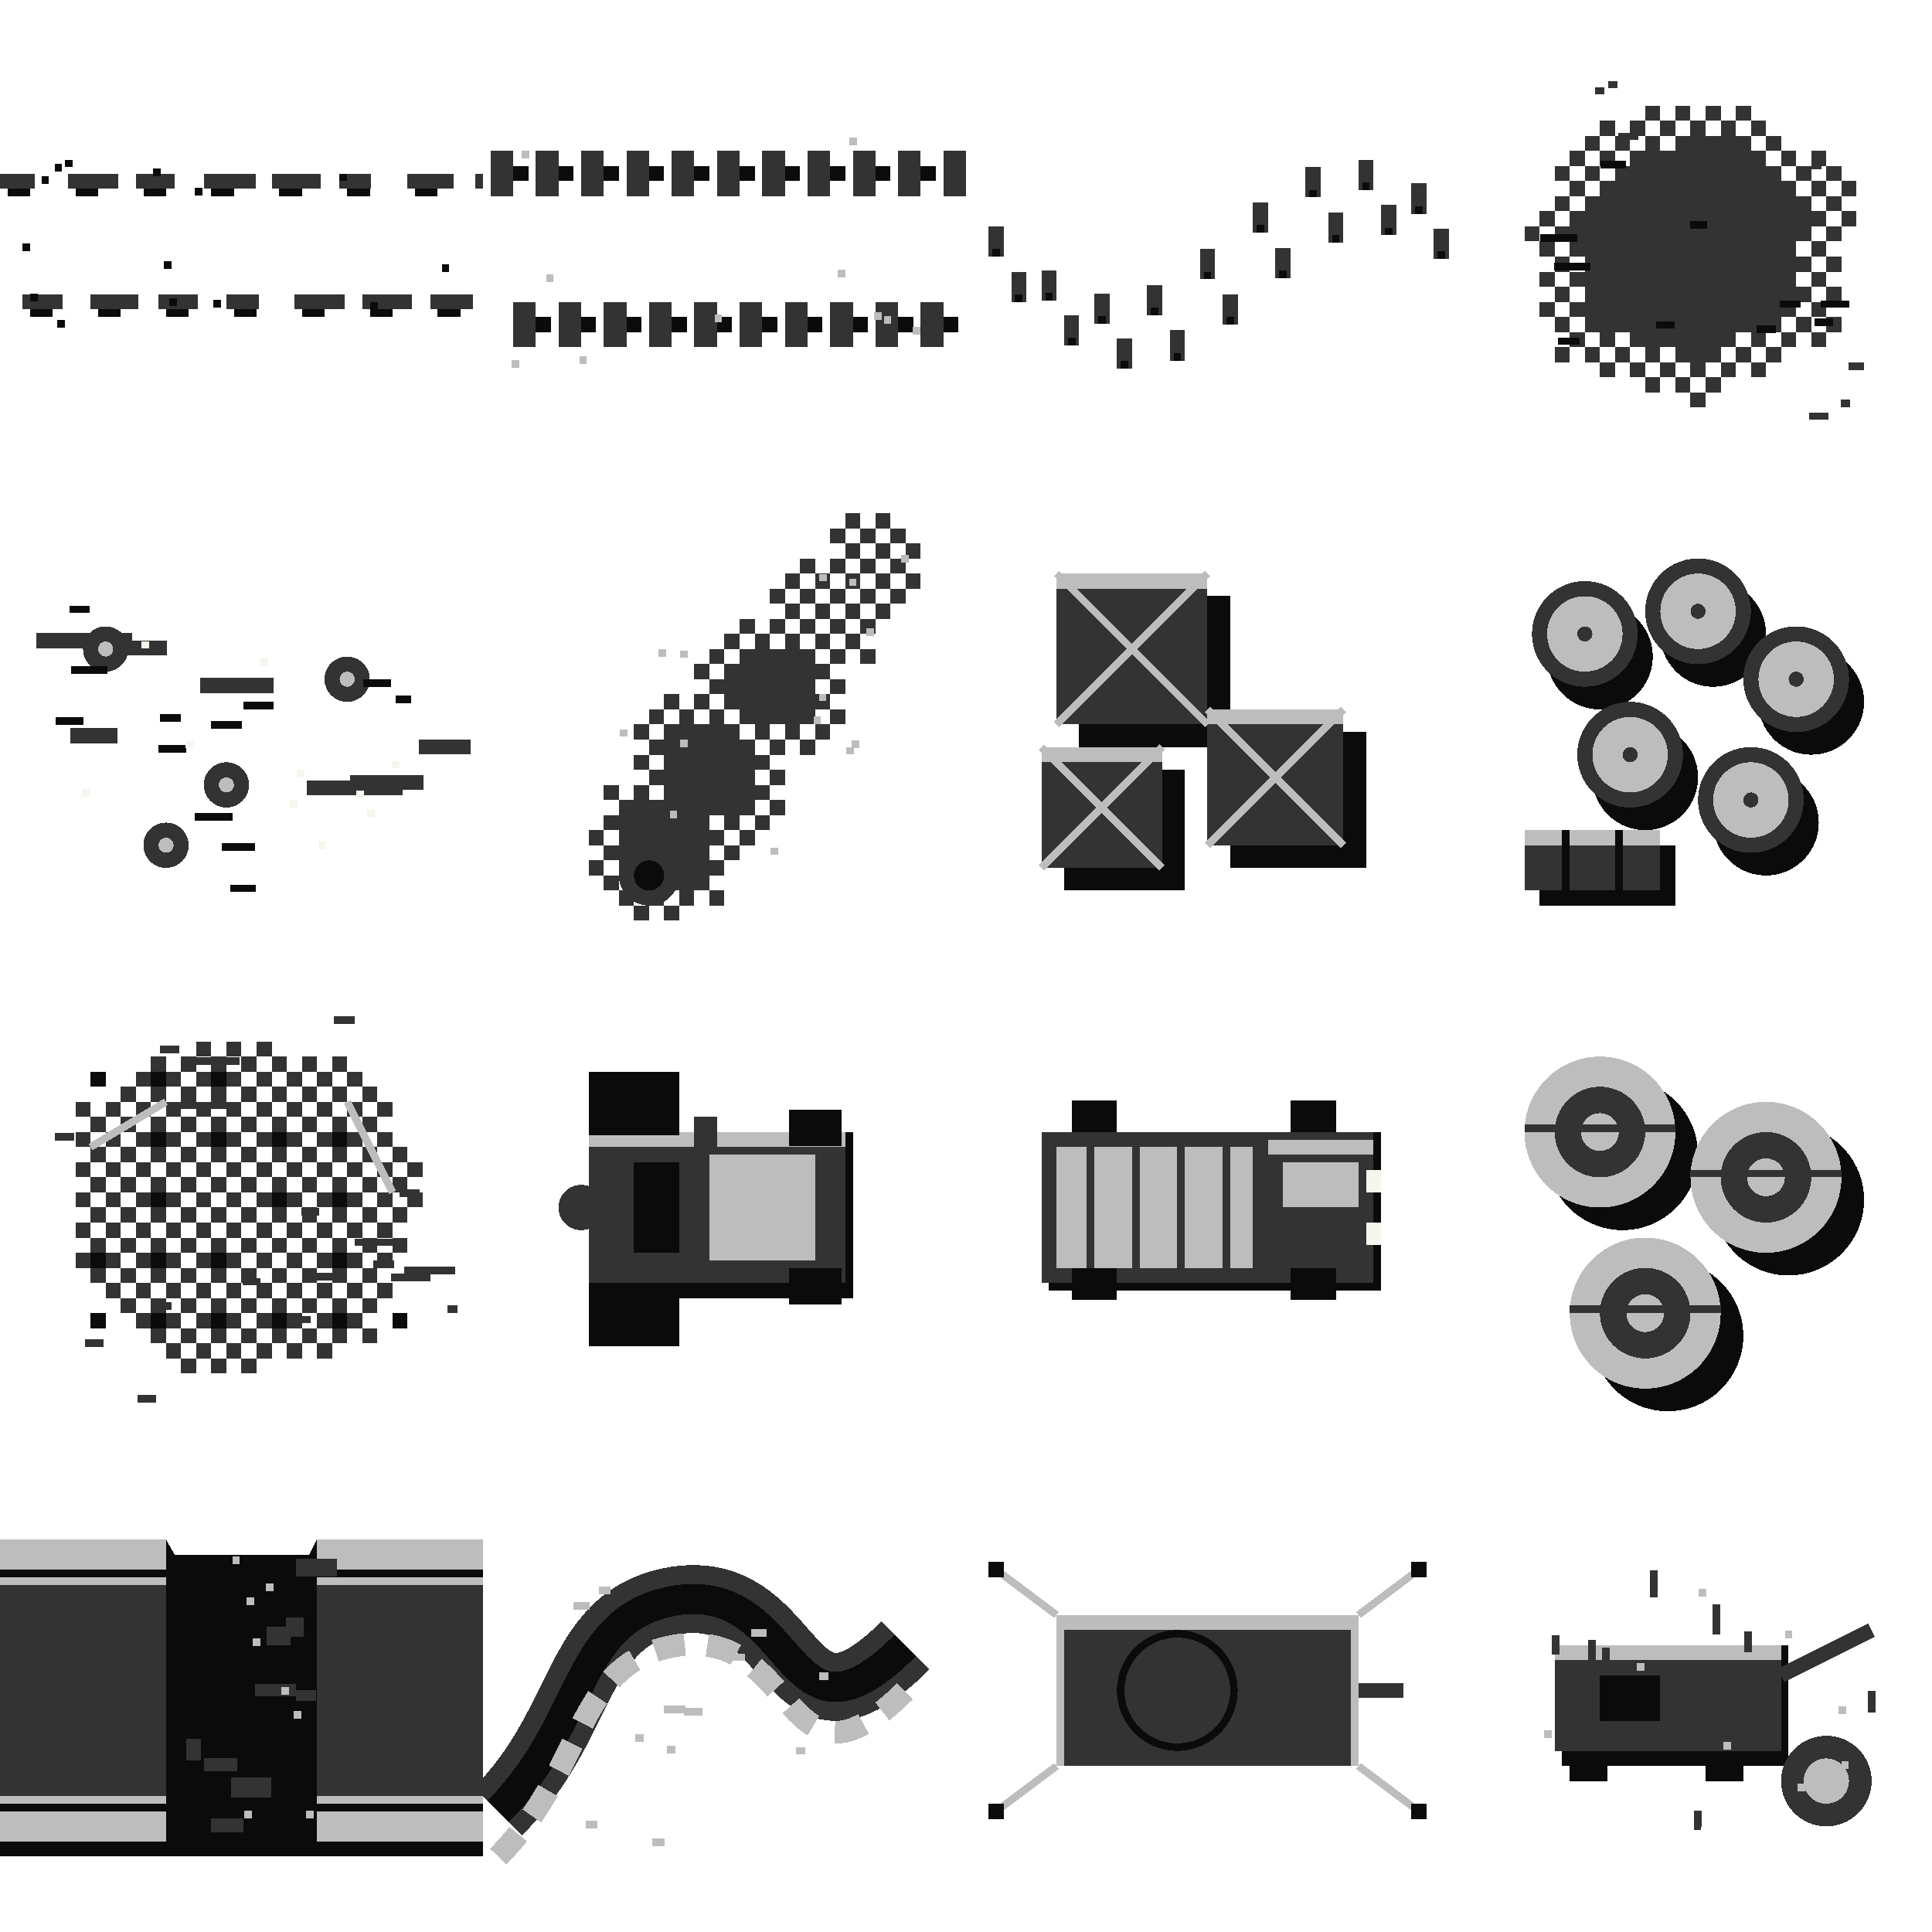
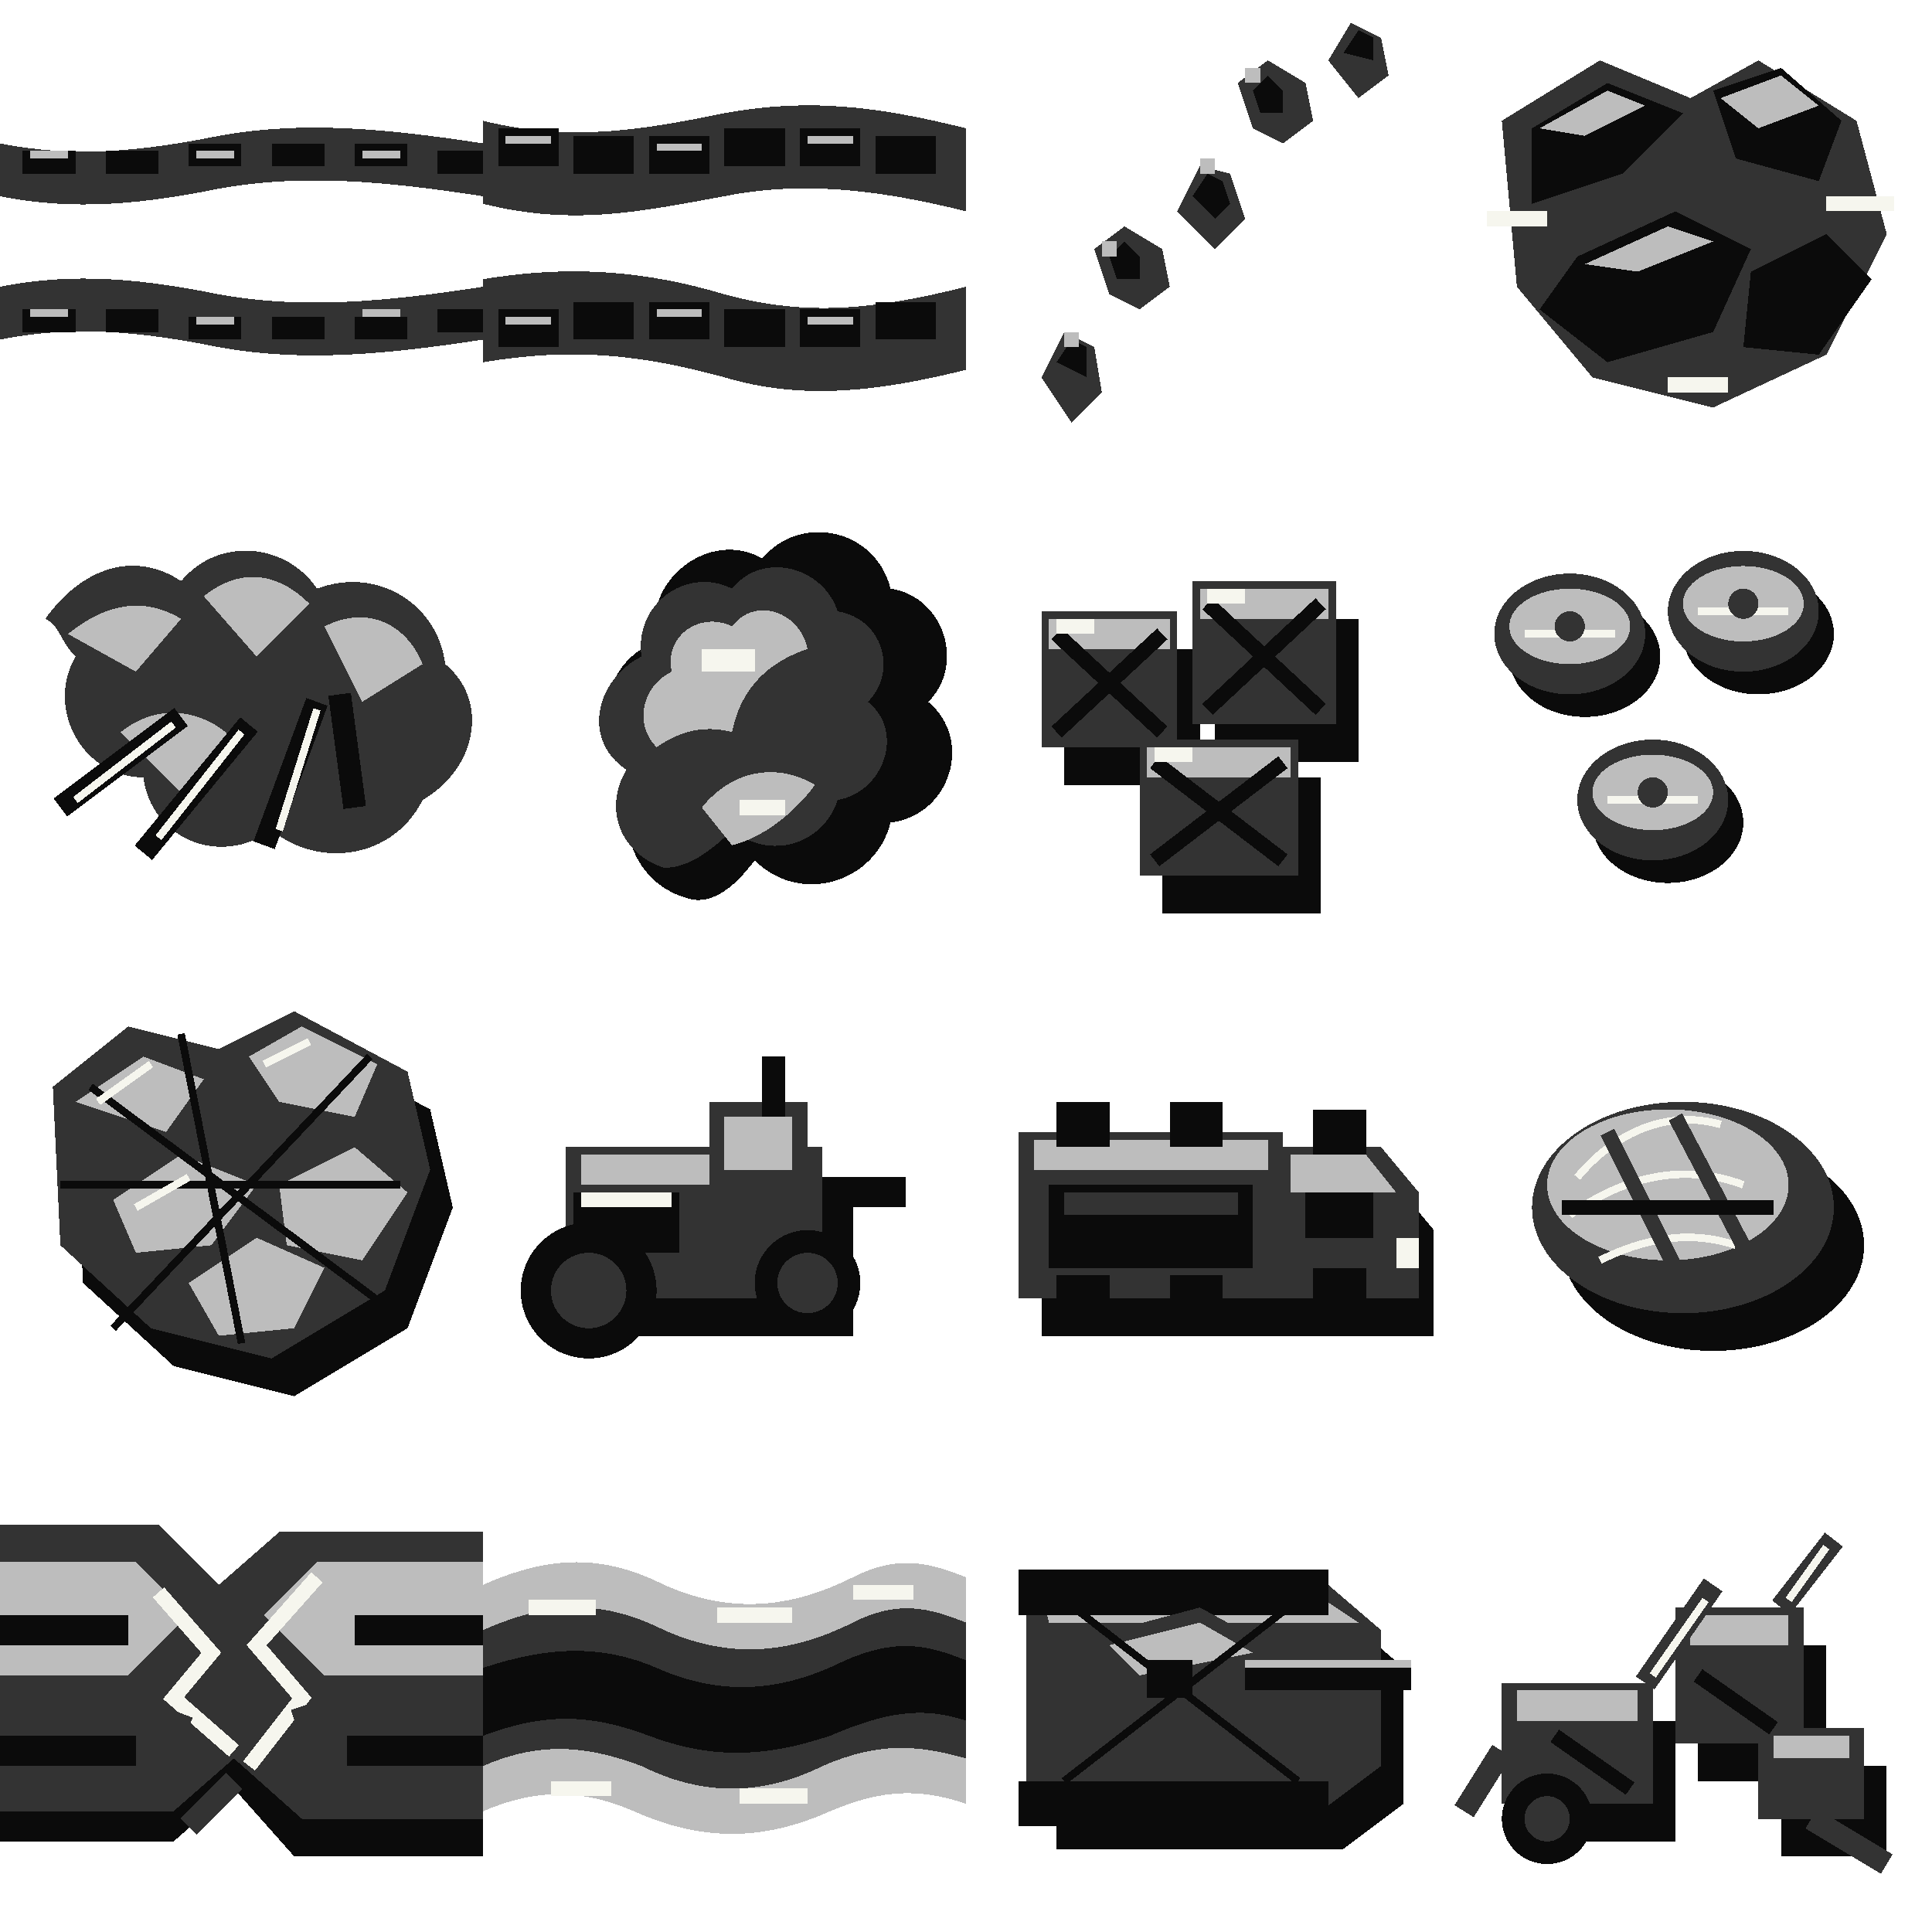
<svg xmlns="http://www.w3.org/2000/svg" width="256" height="256" viewBox="0 0 256 256" shape-rendering="crispEdges">
  <defs>
    <clipPath id="cell">
      <rect width="64" height="64" />
    </clipPath>
  </defs>
  <rect width="256" height="256" fill="none" />
  <g transform="translate(0 0)" clip-path="url(#cell)">
-     <path d="M0 23h4.64v2h-4.64zM9 23h6.65v2h-6.65zM18 23h5.14v2h-5.14zM27 23h6.86v2h-6.86zM36 23h6.53v2h-6.53zM45 23h4.12v2h-4.12zM54 23h6.12v2h-6.12zM63 23h6.08v2h-6.08z" fill="#333333" />
-     <path d="M3 39h5.32v2h-5.32zM12 39h6.36v2h-6.36zM21 39h5.23v2h-5.23zM30 39h4.29v2h-4.29zM39 39h6.72v2h-6.72zM48 39h6.53v2h-6.53zM57 39h5.67v2h-5.67z" fill="#333333" />
-     <path d="M1 25h3v1h-3zM10 25h3v1h-3zM19 25h3v1h-3zM28 25h3v1h-3zM37 25h3v1h-3zM46 25h3v1h-3zM55 25h3v1h-3zM64 25h3v1h-3z" fill="#0B0B0B" />
-     <path d="M4 41h3v1h-3zM13 41h3v1h-3zM22 41h3v1h-3zM31 41h3v1h-3zM40 41h3v1h-3zM49 41h3v1h-3zM58 41h3v1h-3z" fill="#0B0B0B" />
-     <path d="M7.56 42.37h1v1h-1zM3 32.26h1v1h-1zM7.24 21.75h1v1h-1zM4.03 38.9h1v1h-1zM58.53 35.05h1v1h-1zM22.47 39.56h1v1h-1zM44.98 22.99h1v1h-1zM5.48 23.36h1v1h-1zM21.69 34.65h1v1h-1zM28.25 39.76h1v1h-1zM20.28 22.35h1v1h-1zM8.59 21.15h1v1h-1zM49.07 40.06h1v1h-1zM25.85 24.92h1v1h-1z" fill="#0B0B0B" />
+     <path d="M0 19c10 2 19 1 29-1 11-2 22-1 35 1v7c-13-2-24-3-35-1-10 2-19 3-29 1zM0 38c10-2 19-1 29 1 11 2 22 1 35-1v7c-13 2-24 3-35 1-10-2-19-3-29-1z" fill="#333333" />
+     <path d="M3 20h7v3H3zm11 0h7v3h-7zm11-1h7v3h-7zm11 0h7v3h-7zm11 0h7v3h-7zm11 1h6v3h-6zM3 41h7v3H3zm11 0h7v3h-7zm11 1h7v3h-7zm11 0h7v3h-7zm11 0h7v3h-7zm11-1h6v3h-6z" fill="#0B0B0B" />
+     <path d="M4 20h5v1H4zm22 0h5v1h-5zm22 0h5v1h-5zM4 41h5v1H4zm22 1h5v1h-5zm22-1h5v1h-5z" fill="#BDBDBD" />
  </g>
  <g transform="translate(64 0)" clip-path="url(#cell)">
-     <path d="M1 20h3v6h-3zM7 20h3v6h-3zM13 20h3v6h-3zM19 20h3v6h-3zM25 20h3v6h-3zM31 20h3v6h-3zM37 20h3v6h-3zM43 20h3v6h-3zM49 20h3v6h-3zM55 20h3v6h-3zM61 20h3v6h-3z" fill="#333333" />
-     <path d="M4 40h3v6h-3zM10 40h3v6h-3zM16 40h3v6h-3zM22 40h3v6h-3zM28 40h3v6h-3zM34 40h3v6h-3zM40 40h3v6h-3zM46 40h3v6h-3zM52 40h3v6h-3zM58 40h3v6h-3z" fill="#333333" />
-     <path d="M4 22h2v2h-2zM10 22h2v2h-2zM16 22h2v2h-2zM22 22h2v2h-2zM28 22h2v2h-2zM34 22h2v2h-2zM40 22h2v2h-2zM46 22h2v2h-2zM52 22h2v2h-2zM58 22h2v2h-2zM64 22h2v2h-2z" fill="#0B0B0B" />
-     <path d="M7 42h2v2h-2zM13 42h2v2h-2zM19 42h2v2h-2zM25 42h2v2h-2zM31 42h2v2h-2zM37 42h2v2h-2zM43 42h2v2h-2zM49 42h2v2h-2zM55 42h2v2h-2zM61 42h2v2h-2z" fill="#0B0B0B" />
-     <path d="M12.77 47.23h1v1h-1zM3.83 47.72h1v1h-1zM30.68 41.67h1v1h-1zM8.35 36.33h1v1h-1zM56.92 43.31h1v1h-1zM51.81 41.4h1v1h-1zM53.1 41.89h1v1h-1zM47.04 35.77h1v1h-1zM5.11 19.96h1v1h-1zM48.56 18.22h1v1h-1z" fill="#BDBDBD" />
+     <path d="M0 16c12 3 22 1 32-1 11-2 20-1 32 2v11c-12-3-22-4-32-2-11 2-20 4-32 1zM0 37c12-2 22-1 32 2 11 3 20 2 32-1v11c-12 3-22 4-32 1-11-3-20-4-32-2z" fill="#333333" />
+     <path d="M2 17h8v5H2zm10 1h8v5h-8zm10 0h8v5h-8zm10-1h8v5h-8zm10 0h8v5h-8zm10 1h8v5h-8zM2 41h8v5H2zm10-1h8v5h-8zm10 0h8v5h-8zm10 1h8v5h-8zm10 0h8v5h-8zm10-1h8v5h-8z" fill="#0B0B0B" />
+     <path d="M3 18h6v1H3zm20 1h6v1h-6zm20-1h6v1h-6zM3 42h6v1H3zm20-1h6v1h-6zm20 1h6v1h-6z" fill="#BDBDBD" />
  </g>
  <g transform="translate(128 0)" clip-path="url(#cell)">
-     <path d="M3 30h2v4h-2zM6 36h2v4h-2zM10 35.8h2v4h-2zM13 41.8h2v4h-2zM17 38.87h2v4h-2zM20 44.87h2v4h-2zM24 37.77h2v4h-2zM27 43.77h2v4h-2zM31 33.01h2v4h-2zM34 39.01h2v4h-2zM38 26.84h2v4h-2zM41 32.84h2v4h-2zM45 22.16h2v4h-2zM48 28.16h2v4h-2zM52 21.16h2v4h-2zM55 27.16h2v4h-2zM59 24.32h2v4h-2zM62 30.32h2v4h-2z" fill="#333333" />
-     <path d="M3.5 33h1v1h-1zM6.5 39h1v1h-1zM10.5 38.8h1v1h-1zM13.5 44.8h1v1h-1zM17.5 41.87h1v1h-1zM20.5 47.87h1v1h-1zM24.5 40.77h1v1h-1zM27.5 46.77h1v1h-1zM31.5 36.01h1v1h-1zM34.5 42.01h1v1h-1zM38.5 29.84h1v1h-1zM41.5 35.84h1v1h-1zM45.5 25.16h1v1h-1zM48.5 31.16h1v1h-1zM52.5 24.16h1v1h-1zM55.5 30.16h1v1h-1zM59.5 27.32h1v1h-1zM62.5 33.32h1v1h-1z" fill="#0B0B0B" />
+     <path d="M10 50l3-6 4 2 1 6-4 4zM19 39l-2-6 4-3 5 3 1 5-4 3zM28 28l3-6 4 1 2 6-4 4zM38 17l-2-6 4-3 5 3 1 5-4 3zM48 8l3-5 4 2 1 5-4 3z" fill="#333333" />
+     <path d="M12 48l2-3 2 1v4zM20 37l-1-3 2-2 2 2v3zM30 26l2-3 2 1 1 3-2 2zM39 15l-1-3 2-2 2 2v3zM50 7l2-3 2 1v3z" fill="#0B0B0B" />
+     <path d="M13 44h2v2h-2zM18 32h2v2h-2zM31 21h2v2h-2zM37 9h2v2h-2z" fill="#BDBDBD" />
  </g>
  <g transform="translate(192 0)" clip-path="url(#cell)">
-     <path d="M26 14h2v2h-2zM30 14h2v2h-2zM34 14h2v2h-2zM38 14h2v2h-2zM20 16h2v2h-2zM24 16h2v2h-2zM28 16h2v2h-2zM32 16h2v2h-2zM36 16h2v2h-2zM40 16h2v2h-2zM18 18h2v2h-2zM22 18h2v2h-2zM26 18h2v2h-2zM30 18h2v2h-2zM34 18h2v2h-2zM38 18h2v2h-2zM42 18h2v2h-2zM16 20h2v2h-2zM20 20h2v2h-2zM24 20h2v2h-2zM28 20h2v2h-2zM32 20h2v2h-2zM36 20h2v2h-2zM40 20h2v2h-2zM44 20h2v2h-2zM48 20h2v2h-2zM14 22h2v2h-2zM18 22h2v2h-2zM22 22h2v2h-2zM26 22h2v2h-2zM30 22h2v2h-2zM34 22h2v2h-2zM38 22h2v2h-2zM42 22h2v2h-2zM46 22h2v2h-2zM50 22h2v2h-2zM16 24h2v2h-2zM20 24h2v2h-2zM24 24h2v2h-2zM28 24h2v2h-2zM32 24h2v2h-2zM36 24h2v2h-2zM40 24h2v2h-2zM44 24h2v2h-2zM48 24h2v2h-2zM52 24h2v2h-2zM14 26h2v2h-2zM18 26h2v2h-2zM22 26h2v2h-2zM26 26h2v2h-2zM30 26h2v2h-2zM34 26h2v2h-2zM38 26h2v2h-2zM42 26h2v2h-2zM46 26h2v2h-2zM50 26h2v2h-2zM12 28h2v2h-2zM16 28h2v2h-2zM20 28h2v2h-2zM24 28h2v2h-2zM28 28h2v2h-2zM32 28h2v2h-2zM36 28h2v2h-2zM40 28h2v2h-2zM44 28h2v2h-2zM48 28h2v2h-2zM52 28h2v2h-2zM10 30h2v2h-2zM14 30h2v2h-2zM18 30h2v2h-2zM22 30h2v2h-2zM26 30h2v2h-2zM30 30h2v2h-2zM34 30h2v2h-2zM38 30h2v2h-2zM42 30h2v2h-2zM46 30h2v2h-2zM50 30h2v2h-2zM12 32h2v2h-2zM16 32h2v2h-2zM20 32h2v2h-2zM24 32h2v2h-2zM28 32h2v2h-2zM32 32h2v2h-2zM36 32h2v2h-2zM40 32h2v2h-2zM44 32h2v2h-2zM48 32h2v2h-2zM14 34h2v2h-2zM18 34h2v2h-2zM22 34h2v2h-2zM26 34h2v2h-2zM30 34h2v2h-2zM34 34h2v2h-2zM38 34h2v2h-2zM42 34h2v2h-2zM46 34h2v2h-2zM50 34h2v2h-2zM12 36h2v2h-2zM16 36h2v2h-2zM20 36h2v2h-2zM24 36h2v2h-2zM28 36h2v2h-2zM32 36h2v2h-2zM36 36h2v2h-2zM40 36h2v2h-2zM44 36h2v2h-2zM48 36h2v2h-2zM14 38h2v2h-2zM18 38h2v2h-2zM22 38h2v2h-2zM26 38h2v2h-2zM30 38h2v2h-2zM34 38h2v2h-2zM38 38h2v2h-2zM42 38h2v2h-2zM46 38h2v2h-2zM50 38h2v2h-2zM12 40h2v2h-2zM16 40h2v2h-2zM20 40h2v2h-2zM24 40h2v2h-2zM28 40h2v2h-2zM32 40h2v2h-2zM36 40h2v2h-2zM40 40h2v2h-2zM44 40h2v2h-2zM48 40h2v2h-2zM14 42h2v2h-2zM18 42h2v2h-2zM22 42h2v2h-2zM26 42h2v2h-2zM30 42h2v2h-2zM34 42h2v2h-2zM38 42h2v2h-2zM42 42h2v2h-2zM46 42h2v2h-2zM50 42h2v2h-2zM16 44h2v2h-2zM20 44h2v2h-2zM24 44h2v2h-2zM28 44h2v2h-2zM32 44h2v2h-2zM36 44h2v2h-2zM40 44h2v2h-2zM44 44h2v2h-2zM48 44h2v2h-2zM14 46h2v2h-2zM18 46h2v2h-2zM22 46h2v2h-2zM26 46h2v2h-2zM30 46h2v2h-2zM34 46h2v2h-2zM38 46h2v2h-2zM42 46h2v2h-2zM20 48h2v2h-2zM24 48h2v2h-2zM28 48h2v2h-2zM32 48h2v2h-2zM36 48h2v2h-2zM40 48h2v2h-2zM26 50h2v2h-2zM30 50h2v2h-2zM34 50h2v2h-2zM32 52h2v2h-2z" fill="#333333" />
-     <path d="M32 18h2v2h-2zM36 18h2v2h-2zM26 20h2v2h-2zM30 20h2v2h-2zM34 20h2v2h-2zM38 20h2v2h-2zM24 22h2v2h-2zM28 22h2v2h-2zM32 22h2v2h-2zM36 22h2v2h-2zM40 22h2v2h-2zM22 24h2v2h-2zM26 24h2v2h-2zM30 24h2v2h-2zM34 24h2v2h-2zM38 24h2v2h-2zM42 24h2v2h-2zM20 26h2v2h-2zM24 26h2v2h-2zM28 26h2v2h-2zM32 26h2v2h-2zM36 26h2v2h-2zM40 26h2v2h-2zM44 26h2v2h-2zM18 28h2v2h-2zM22 28h2v2h-2zM26 28h2v2h-2zM30 28h2v2h-2zM34 28h2v2h-2zM38 28h2v2h-2zM42 28h2v2h-2zM46 28h2v2h-2zM16 30h2v2h-2zM20 30h2v2h-2zM24 30h2v2h-2zM28 30h2v2h-2zM32 30h2v2h-2zM36 30h2v2h-2zM40 30h2v2h-2zM44 30h2v2h-2zM18 32h2v2h-2zM22 32h2v2h-2zM26 32h2v2h-2zM30 32h2v2h-2zM34 32h2v2h-2zM38 32h2v2h-2zM42 32h2v2h-2zM20 34h2v2h-2zM24 34h2v2h-2zM28 34h2v2h-2zM32 34h2v2h-2zM36 34h2v2h-2zM40 34h2v2h-2zM44 34h2v2h-2zM18 36h2v2h-2zM22 36h2v2h-2zM26 36h2v2h-2zM30 36h2v2h-2zM34 36h2v2h-2zM38 36h2v2h-2zM42 36h2v2h-2zM20 38h2v2h-2zM24 38h2v2h-2zM28 38h2v2h-2zM32 38h2v2h-2zM36 38h2v2h-2zM40 38h2v2h-2zM44 38h2v2h-2zM18 40h2v2h-2zM22 40h2v2h-2zM26 40h2v2h-2zM30 40h2v2h-2zM34 40h2v2h-2zM38 40h2v2h-2zM42 40h2v2h-2zM20 42h2v2h-2zM24 42h2v2h-2zM28 42h2v2h-2zM32 42h2v2h-2zM36 42h2v2h-2zM40 42h2v2h-2zM26 44h2v2h-2zM30 44h2v2h-2zM34 44h2v2h-2zM32 46h2v2h-2z" fill="#333333" />
-     <path d="M20.12 21.29h3.3v1h-3.3zM14.46 44.71h2.85v1h-2.85zM12.05 31.07h4.9v1h-4.9zM48.43 42.21h2.45v1h-2.45zM43.87 39.8h2.72v1h-2.72zM31.93 29.31h2.29v1h-2.29zM27.45 42.55h2.44v1h-2.44zM40.72 43.13h2.57v1h-2.57zM49.21 39.8h3.84v1h-3.84zM13.93 34.83h4.83v1h-4.83z" fill="#0B0B0B" />
-     <path d="M52.95 48.04h2v1h-2zM21.08 10.71h1.21v1h-1.21zM40.71 38.02h2.49v1h-2.49zM19.39 11.54h1.2v1h-1.2zM51.96 52.94h1.18v1h-1.18zM22.46 17.57h2.62v1h-2.62zM47.76 54.65h2.47v1h-2.47zM16.57 29.65h2.54v1h-2.54zM41.26 30.5h2.66v1h-2.66zM48 21.43h1.36v1h-1.36z" fill="#333333" />
+     <path d="M7 16l13-8 12 5 9-5 13 8 4 15-8 16-15 7-16-4-10-12z" fill="#333333" />
+     <path d="M11 17l10-6 10 4-8 8-12 4zM35 12l9-3 8 7-3 8-11-3zM17 34l13-6 10 5-5 11-14 4-9-7zM40 36l10-5 6 6-7 10-10-1z" fill="#0B0B0B" />
+     <path d="M12 17l9-5 5 2-8 4zM36 13l8-3 5 4-8 3zM18 35l11-5 6 2-10 4z" fill="#BDBDBD" />
+     <path d="M5 28h8v2H5zm45-2h9v2h-9zM29 50h8v2h-8z" fill="#F6F6EE" />
  </g>
  <g transform="translate(0 64)" clip-path="url(#cell)">
-     <path d="M15.13 20.84h6.94v2h-6.94zM9.28 32.48h6.26v2h-6.26zM26.48 25.81h9.8v2h-9.8zM4.83 19.88h12.67v2h-12.67zM46.41 38.68h9.75v2h-9.75zM55.5 33.97h6.89v2h-6.89zM40.67 39.38h12.7v2h-12.7z" fill="#333333" />
-     <circle cx="14" cy="22" r="3" fill="#333333" />
-     <circle cx="14" cy="22" r="1" fill="#BDBDBD" />
-     <circle cx="30" cy="40" r="3" fill="#333333" />
-     <circle cx="30" cy="40" r="1" fill="#BDBDBD" />
-     <circle cx="46" cy="26" r="3" fill="#333333" />
-     <circle cx="46" cy="26" r="1" fill="#BDBDBD" />
-     <circle cx="22" cy="48" r="3" fill="#333333" />
-     <circle cx="22" cy="48" r="1" fill="#BDBDBD" />
-     <path d="M21.2 30.61h2.79v1h-2.79zM9.21 16.24h2.64v1h-2.64zM48.17 26.01h3.68v1h-3.68zM30.48 53.21h3.39v1h-3.39zM52.41 28.17h2.09v1h-2.09zM32.3 28.97h3.93v1h-3.93zM25.81 43.7h4.97v1h-4.97zM27.95 31.56h4.09v1h-4.09zM21.04 34.71h3.66v1h-3.66zM9.45 24.29h4.78v1h-4.78zM7.41 31.02h3.65v1h-3.65zM29.42 47.7h4.38v1h-4.38z" fill="#0B0B0B" />
-     <path d="M24.62 34.16h1v1h-1zM47.24 40.77h1v1h-1zM48.66 43.33h1v1h-1zM10.87 40.55h1v1h-1zM18.75 20.95h1v1h-1zM51.94 36.83h1v1h-1zM34.54 23.17h1v1h-1zM39.36 37.95h1v1h-1zM38.44 42.03h1v1h-1zM42.16 47.52h1v1h-1z" fill="#F6F6EE" />
+     <path d="M6 18c5-7 12-9 18-5 5-6 14-5 18 1 8-3 16 2 17 10 6 5 4 14-3 18-4 8-14 9-20 4-7 5-16 1-17-7-8 0-13-9-9-16-2-2-2-4-4-5z" fill="#333333" />
+     <path d="M9 20c5-4 10-5 15-2l-6 7zM27 15c5-4 10-3 14 1l-7 7zM43 19c6-3 11 0 13 5l-8 5zM16 33c5-4 11-3 15 1l-7 7z" fill="#BDBDBD" />
+     <path d="M8 43l16-12M19 49l14-17M35 48l7-19M47 43l-2-15" stroke="#0B0B0B" stroke-width="3" />
+     <path d="M10 42l13-10M21 47l11-14M37 46l5-16" stroke="#F6F6EE" stroke-width="1" />
  </g>
  <g transform="translate(64 64)" clip-path="url(#cell)">
-     <path d="M48 4h2v2h-2zM52 4h2v2h-2zM46 6h2v2h-2zM50 6h2v2h-2zM54 6h2v2h-2zM48 8h2v2h-2zM52 8h2v2h-2zM56 8h2v2h-2zM42 10h2v2h-2zM46 10h2v2h-2zM50 10h2v2h-2zM54 10h2v2h-2zM40 12h2v2h-2zM44 12h2v2h-2zM48 12h2v2h-2zM52 12h2v2h-2zM56 12h2v2h-2zM38 14h2v2h-2zM42 14h2v2h-2zM46 14h2v2h-2zM50 14h2v2h-2zM54 14h2v2h-2zM40 16h2v2h-2zM44 16h2v2h-2zM48 16h2v2h-2zM52 16h2v2h-2zM34 18h2v2h-2zM38 18h2v2h-2zM42 18h2v2h-2zM46 18h2v2h-2zM50 18h2v2h-2zM32 20h2v2h-2zM36 20h2v2h-2zM40 20h2v2h-2zM44 20h2v2h-2zM48 20h2v2h-2zM30 22h2v2h-2zM34 22h2v2h-2zM38 22h2v2h-2zM42 22h2v2h-2zM46 22h2v2h-2zM50 22h2v2h-2zM28 24h2v2h-2zM32 24h2v2h-2zM36 24h2v2h-2zM40 24h2v2h-2zM44 24h2v2h-2zM30 26h2v2h-2zM34 26h2v2h-2zM38 26h2v2h-2zM42 26h2v2h-2zM46 26h2v2h-2zM24 28h2v2h-2zM28 28h2v2h-2zM32 28h2v2h-2zM36 28h2v2h-2zM40 28h2v2h-2zM44 28h2v2h-2zM22 30h2v2h-2zM26 30h2v2h-2zM30 30h2v2h-2zM34 30h2v2h-2zM38 30h2v2h-2zM42 30h2v2h-2zM46 30h2v2h-2zM20 32h2v2h-2zM24 32h2v2h-2zM28 32h2v2h-2zM32 32h2v2h-2zM36 32h2v2h-2zM40 32h2v2h-2zM44 32h2v2h-2zM22 34h2v2h-2zM26 34h2v2h-2zM30 34h2v2h-2zM34 34h2v2h-2zM38 34h2v2h-2zM42 34h2v2h-2zM20 36h2v2h-2zM24 36h2v2h-2zM28 36h2v2h-2zM32 36h2v2h-2zM36 36h2v2h-2zM22 38h2v2h-2zM26 38h2v2h-2zM30 38h2v2h-2zM34 38h2v2h-2zM38 38h2v2h-2zM16 40h2v2h-2zM20 40h2v2h-2zM24 40h2v2h-2zM28 40h2v2h-2zM32 40h2v2h-2zM36 40h2v2h-2zM18 42h2v2h-2zM22 42h2v2h-2zM26 42h2v2h-2zM30 42h2v2h-2zM34 42h2v2h-2zM38 42h2v2h-2zM16 44h2v2h-2zM20 44h2v2h-2zM24 44h2v2h-2zM28 44h2v2h-2zM32 44h2v2h-2zM36 44h2v2h-2zM14 46h2v2h-2zM18 46h2v2h-2zM22 46h2v2h-2zM26 46h2v2h-2zM30 46h2v2h-2zM34 46h2v2h-2zM16 48h2v2h-2zM20 48h2v2h-2zM24 48h2v2h-2zM28 48h2v2h-2zM32 48h2v2h-2zM14 50h2v2h-2zM18 50h2v2h-2zM22 50h2v2h-2zM26 50h2v2h-2zM30 50h2v2h-2zM16 52h2v2h-2zM20 52h2v2h-2zM24 52h2v2h-2zM28 52h2v2h-2zM18 54h2v2h-2zM22 54h2v2h-2zM26 54h2v2h-2zM30 54h2v2h-2zM20 56h2v2h-2zM24 56h2v2h-2z" fill="#333333" />
-     <path d="M36 22h2v2h-2zM40 22h2v2h-2zM34 24h2v2h-2zM38 24h2v2h-2zM42 24h2v2h-2zM32 26h2v2h-2zM36 26h2v2h-2zM40 26h2v2h-2zM34 28h2v2h-2zM38 28h2v2h-2zM42 28h2v2h-2zM36 30h2v2h-2zM40 30h2v2h-2zM26 32h2v2h-2zM30 32h2v2h-2zM24 34h2v2h-2zM28 34h2v2h-2zM32 34h2v2h-2zM26 36h2v2h-2zM30 36h2v2h-2zM34 36h2v2h-2zM24 38h2v2h-2zM28 38h2v2h-2zM32 38h2v2h-2zM26 40h2v2h-2zM30 40h2v2h-2zM34 40h2v2h-2zM20 42h2v2h-2zM24 42h2v2h-2zM28 42h2v2h-2zM32 42h2v2h-2zM18 44h2v2h-2zM22 44h2v2h-2zM26 44h2v2h-2zM20 46h2v2h-2zM24 46h2v2h-2zM28 46h2v2h-2zM18 48h2v2h-2zM22 48h2v2h-2zM26 48h2v2h-2zM20 50h2v2h-2zM24 50h2v2h-2zM28 50h2v2h-2zM22 52h2v2h-2zM26 52h2v2h-2z" fill="#333333" />
-     <path d="M26.15 22.18h1v1h-1zM48.5 12.65h1v1h-1zM24.74 43.43h1v1h-1zM50.81 19.23h1v1h-1zM55.38 9.53h1v1h-1zM43.78 30.92h1v1h-1zM48.11 34.97h1v1h-1zM44.5 27.91h1v1h-1zM44.52 12.05h1v1h-1zM18.14 32.62h1v1h-1zM38.08 48.3h1v1h-1zM23.26 22.03h1v1h-1zM26.13 34.01h1v1h-1zM48.84 34.08h1v1h-1z" fill="#BDBDBD" />
-     <circle cx="22" cy="52" r="4" fill="#333333" />
-     <circle cx="22" cy="52" r="2" fill="#0B0B0B" />
+     <path d="M27 55c-7-2-10-10-6-16-7-4-6-15 2-18-2-8 7-15 14-11 5-6 15-4 17 4 7 1 10 10 5 15 6 5 3 15-5 16-2 8-12 11-18 5-3 4-6 6-9 5z" fill="#0B0B0B" />
+     <path d="M24 51c-6-2-8-8-5-13-6-4-4-12 2-15-1-7 6-12 12-9 4-5 12-3 14 3 6 1 8 8 4 12 5 4 2 12-4 13-2 6-9 8-14 4-3 3-6 5-9 5z" fill="#333333" />
+     <path d="M23 35c-3-3-2-8 2-10-1-5 4-8 8-6 3-4 9-2 10 3-6 2-9 6-10 11-4-1-7 0-10 2zM29 43c4-5 10-6 15-3-3 4-7 7-11 8z" fill="#BDBDBD" />
+     <path d="M29 22h7v3h-7zM34 42h6v2h-6z" fill="#F6F6EE" />
  </g>
  <g transform="translate(128 64)" clip-path="url(#cell)">
-     <path d="M15 15h20v20h-20zM35 33h18v18h-18zM13 38h16v16h-16z" fill="#0B0B0B" />
-     <path d="M12 12h20v20h-20zM32 30h18v18h-18zM10 35h16v16h-16z" fill="#333333" />
-     <path d="M12 12h20v2h-20zM32 30h18v2h-18zM10 35h16v2h-16z" fill="#BDBDBD" />
-     <line x1="12" y1="12" x2="32" y2="32" stroke="#BDBDBD" stroke-width="1" />
-     <line x1="32" y1="12" x2="12" y2="32" stroke="#BDBDBD" stroke-width="1" />
-     <line x1="32" y1="30" x2="50" y2="48" stroke="#BDBDBD" stroke-width="1" />
-     <line x1="50" y1="30" x2="32" y2="48" stroke="#BDBDBD" stroke-width="1" />
-     <line x1="10" y1="35" x2="26" y2="51" stroke="#BDBDBD" stroke-width="1" />
-     <line x1="26" y1="35" x2="10" y2="51" stroke="#BDBDBD" stroke-width="1" />
+     <path d="M11 19h18v18H11zM31 15h19v19H31zM24 36h21v18H24z" fill="#0B0B0B" transform="translate(2 3)" />
+     <rect x="10" y="17" width="18" height="18" fill="#333333" />
+     <rect x="30" y="13" width="19" height="19" fill="#333333" />
+     <rect x="23" y="34" width="21" height="18" fill="#333333" />
+     <path d="M11 18h16v4H11zM31 14h17v4H31zM24 35h19v4H24z" fill="#BDBDBD" />
+     <path d="M12 20l14 13M26 20L12 33M32 16l15 14M47 16L32 30M25 37l17 13M42 37L25 50" stroke="#0B0B0B" stroke-width="2" />
+     <path d="M12 18h5v2h-5zM32 14h5v2h-5zM25 35h5v2h-5z" fill="#F6F6EE" />
  </g>
  <g transform="translate(192 64)" clip-path="url(#cell)">
-     <circle cx="20" cy="23" r="7" fill="#0B0B0B" />
-     <circle cx="35" cy="20" r="7" fill="#0B0B0B" />
-     <circle cx="48" cy="29" r="7" fill="#0B0B0B" />
-     <circle cx="26" cy="39" r="7" fill="#0B0B0B" />
-     <circle cx="42" cy="45" r="7" fill="#0B0B0B" />
-     <circle cx="18" cy="20" r="7" fill="#333333" />
-     <circle cx="33" cy="17" r="7" fill="#333333" />
-     <circle cx="46" cy="26" r="7" fill="#333333" />
-     <circle cx="24" cy="36" r="7" fill="#333333" />
-     <circle cx="40" cy="42" r="7" fill="#333333" />
-     <circle cx="18" cy="20" r="5" fill="#BDBDBD" />
-     <circle cx="33" cy="17" r="5" fill="#BDBDBD" />
-     <circle cx="46" cy="26" r="5" fill="#BDBDBD" />
-     <circle cx="24" cy="36" r="5" fill="#BDBDBD" />
-     <circle cx="40" cy="42" r="5" fill="#BDBDBD" />
-     <circle cx="18" cy="20" r="1" fill="#333333" />
-     <circle cx="33" cy="17" r="1" fill="#333333" />
-     <circle cx="46" cy="26" r="1" fill="#333333" />
-     <circle cx="24" cy="36" r="1" fill="#333333" />
-     <circle cx="40" cy="42" r="1" fill="#333333" />
-     <path d="M12 48h18v8h-18z" fill="#0B0B0B" />
-     <path d="M10 46h18v8h-18z" fill="#333333" />
-     <path d="M10 46h18v2h-18z" fill="#BDBDBD" />
-     <path d="M15 46h1v8h-1zM22 46h1v8h-1z" fill="#0B0B0B" />
+     <ellipse cx="18" cy="23" rx="10" ry="8" fill="#0B0B0B" />
+     <ellipse cx="16" cy="20" rx="10" ry="8" fill="#333333" />
+     <ellipse cx="16" cy="19" rx="8" ry="5" fill="#BDBDBD" />
+     <ellipse cx="41" cy="20" rx="10" ry="8" fill="#0B0B0B" />
+     <ellipse cx="39" cy="17" rx="10" ry="8" fill="#333333" />
+     <ellipse cx="39" cy="16" rx="8" ry="5" fill="#BDBDBD" />
+     <ellipse cx="29" cy="45" rx="10" ry="8" fill="#0B0B0B" />
+     <ellipse cx="27" cy="42" rx="10" ry="8" fill="#333333" />
+     <ellipse cx="27" cy="41" rx="8" ry="5" fill="#BDBDBD" />
+     <path d="M10 20h12M33 17h12M21 42h12" stroke="#F6F6EE" stroke-width="1" />
+     <circle cx="16" cy="19" r="2" fill="#333333" />
+     <circle cx="39" cy="16" r="2" fill="#333333" />
+     <circle cx="27" cy="41" r="2" fill="#333333" />
  </g>
  <g transform="translate(0 128)" clip-path="url(#cell)">
-     <path d="M26 10h2v2h-2zM30 10h2v2h-2zM34 10h2v2h-2zM20 12h2v2h-2zM24 12h2v2h-2zM28 12h2v2h-2zM32 12h2v2h-2zM36 12h2v2h-2zM40 12h2v2h-2zM44 12h2v2h-2zM18 14h2v2h-2zM22 14h2v2h-2zM26 14h2v2h-2zM30 14h2v2h-2zM34 14h2v2h-2zM38 14h2v2h-2zM42 14h2v2h-2zM46 14h2v2h-2zM16 16h2v2h-2zM20 16h2v2h-2zM24 16h2v2h-2zM28 16h2v2h-2zM32 16h2v2h-2zM36 16h2v2h-2zM40 16h2v2h-2zM44 16h2v2h-2zM48 16h2v2h-2zM10 18h2v2h-2zM14 18h2v2h-2zM18 18h2v2h-2zM22 18h2v2h-2zM26 18h2v2h-2zM30 18h2v2h-2zM34 18h2v2h-2zM38 18h2v2h-2zM42 18h2v2h-2zM46 18h2v2h-2zM50 18h2v2h-2zM12 20h2v2h-2zM16 20h2v2h-2zM20 20h2v2h-2zM24 20h2v2h-2zM28 20h2v2h-2zM32 20h2v2h-2zM36 20h2v2h-2zM40 20h2v2h-2zM44 20h2v2h-2zM48 20h2v2h-2zM10 22h2v2h-2zM14 22h2v2h-2zM18 22h2v2h-2zM22 22h2v2h-2zM26 22h2v2h-2zM30 22h2v2h-2zM34 22h2v2h-2zM38 22h2v2h-2zM42 22h2v2h-2zM46 22h2v2h-2zM50 22h2v2h-2zM12 24h2v2h-2zM16 24h2v2h-2zM20 24h2v2h-2zM24 24h2v2h-2zM28 24h2v2h-2zM32 24h2v2h-2zM36 24h2v2h-2zM40 24h2v2h-2zM44 24h2v2h-2zM48 24h2v2h-2zM52 24h2v2h-2zM10 26h2v2h-2zM14 26h2v2h-2zM18 26h2v2h-2zM22 26h2v2h-2zM26 26h2v2h-2zM30 26h2v2h-2zM34 26h2v2h-2zM38 26h2v2h-2zM42 26h2v2h-2zM46 26h2v2h-2zM50 26h2v2h-2zM54 26h2v2h-2zM12 28h2v2h-2zM16 28h2v2h-2zM20 28h2v2h-2zM24 28h2v2h-2zM28 28h2v2h-2zM32 28h2v2h-2zM36 28h2v2h-2zM40 28h2v2h-2zM44 28h2v2h-2zM48 28h2v2h-2zM52 28h2v2h-2zM10 30h2v2h-2zM14 30h2v2h-2zM18 30h2v2h-2zM22 30h2v2h-2zM26 30h2v2h-2zM30 30h2v2h-2zM34 30h2v2h-2zM38 30h2v2h-2zM42 30h2v2h-2zM46 30h2v2h-2zM50 30h2v2h-2zM54 30h2v2h-2zM12 32h2v2h-2zM16 32h2v2h-2zM20 32h2v2h-2zM24 32h2v2h-2zM28 32h2v2h-2zM32 32h2v2h-2zM36 32h2v2h-2zM40 32h2v2h-2zM44 32h2v2h-2zM48 32h2v2h-2zM52 32h2v2h-2zM10 34h2v2h-2zM14 34h2v2h-2zM18 34h2v2h-2zM22 34h2v2h-2zM26 34h2v2h-2zM30 34h2v2h-2zM34 34h2v2h-2zM38 34h2v2h-2zM42 34h2v2h-2zM46 34h2v2h-2zM50 34h2v2h-2zM12 36h2v2h-2zM16 36h2v2h-2zM20 36h2v2h-2zM24 36h2v2h-2zM28 36h2v2h-2zM32 36h2v2h-2zM36 36h2v2h-2zM40 36h2v2h-2zM44 36h2v2h-2zM48 36h2v2h-2zM52 36h2v2h-2zM10 38h2v2h-2zM14 38h2v2h-2zM18 38h2v2h-2zM22 38h2v2h-2zM26 38h2v2h-2zM30 38h2v2h-2zM34 38h2v2h-2zM38 38h2v2h-2zM42 38h2v2h-2zM46 38h2v2h-2zM50 38h2v2h-2zM12 40h2v2h-2zM16 40h2v2h-2zM20 40h2v2h-2zM24 40h2v2h-2zM28 40h2v2h-2zM32 40h2v2h-2zM36 40h2v2h-2zM40 40h2v2h-2zM44 40h2v2h-2zM48 40h2v2h-2zM14 42h2v2h-2zM18 42h2v2h-2zM22 42h2v2h-2zM26 42h2v2h-2zM30 42h2v2h-2zM34 42h2v2h-2zM38 42h2v2h-2zM42 42h2v2h-2zM46 42h2v2h-2zM50 42h2v2h-2zM16 44h2v2h-2zM20 44h2v2h-2zM24 44h2v2h-2zM28 44h2v2h-2zM32 44h2v2h-2zM36 44h2v2h-2zM40 44h2v2h-2zM44 44h2v2h-2zM48 44h2v2h-2zM18 46h2v2h-2zM22 46h2v2h-2zM26 46h2v2h-2zM30 46h2v2h-2zM34 46h2v2h-2zM38 46h2v2h-2zM42 46h2v2h-2zM46 46h2v2h-2zM20 48h2v2h-2zM24 48h2v2h-2zM28 48h2v2h-2zM32 48h2v2h-2zM36 48h2v2h-2zM40 48h2v2h-2zM44 48h2v2h-2zM48 48h2v2h-2zM22 50h2v2h-2zM26 50h2v2h-2zM30 50h2v2h-2zM34 50h2v2h-2zM38 50h2v2h-2zM42 50h2v2h-2zM24 52h2v2h-2zM28 52h2v2h-2zM32 52h2v2h-2z" fill="#333333" />
-     <path d="M12 14h2v2h-2zM12 38h2v2h-2zM12 46h2v2h-2zM20 14h2v2h-2zM20 22h2v2h-2zM20 30h2v2h-2zM20 38h2v2h-2zM20 46h2v2h-2zM28 14h2v2h-2zM28 22h2v2h-2zM28 38h2v2h-2zM28 46h2v2h-2zM36 22h2v2h-2zM36 30h2v2h-2zM36 46h2v2h-2zM44 22h2v2h-2zM44 30h2v2h-2zM44 38h2v2h-2zM44 46h2v2h-2zM52 46h2v2h-2z" fill="#0B0B0B" />
-     <path d="M47 36.1h5.58v1h-5.58zM24.17 12.09h7.6v1h-7.6zM51.82 40.77h5.18v1h-5.18zM53.56 39.84h6.74v1h-6.74zM40 40.65h4.56v1h-4.56zM23.73 17.98h6.6v1h-6.6z" fill="#333333" />
-     <path d="M20.38 44.53h2.39v1h-2.39zM32.14 41.33h2.35v1h-2.35zM39.94 32.07h2.31v1h-2.31zM39.31 46.35h1.81v1h-1.81zM21.21 10.58h2.56v1h-2.56zM44.26 6.64h2.78v1h-2.78zM11.31 49.48h2.43v1h-2.43zM18.23 56.86h2.45v1h-2.45zM7.26 22.12h2.62v1h-2.62zM59.3 44.95h1.31v1h-1.31zM52.97 29.61h2.59v1h-2.59zM49.51 39h2.69v1h-2.69z" fill="#333333" />
-     <line x1="12" y1="24" x2="22" y2="18" stroke="#BDBDBD" stroke-width="1" />
-     <line x1="46" y1="18" x2="52" y2="30" stroke="#BDBDBD" stroke-width="1" />
+     <path d="M8 18l10-8 12 3 10-5 15 8 3 13-6 16-15 9-16-4-12-11z" fill="#0B0B0B" transform="translate(2 3)" />
+     <path d="M7 16l10-8 12 3 10-5 15 8 3 13-6 16-15 9-16-4-12-11z" fill="#333333" />
+     <path d="M10 18l9-6 8 3-5 7zM33 12l7-4 10 5-3 7-10-2zM15 31l9-6 10 4-6 8-10 1zM37 29l10-5 7 6-6 9-10-2zM25 42l9-6 9 4-4 8-10 1z" fill="#BDBDBD" />
+     <path d="M12 16l39 29M49 12L15 48M8 29l45 0M24 9l8 41" stroke="#0B0B0B" stroke-width="1" />
+     <path d="M13 18l7-5M35 13l6-3M18 32l7-4" stroke="#F6F6EE" stroke-width="1" />
  </g>
  <g transform="translate(64 128)" clip-path="url(#cell)">
-     <path d="M15 22h34v22h-34z" fill="#0B0B0B" />
-     <rect x="14" y="22" width="34" height="20" fill="#333333" />
-     <rect x="14" y="22" width="34" height="2" fill="#BDBDBD" />
-     <rect x="30" y="25" width="14" height="14" fill="#BDBDBD" />
-     <path d="M20 26h6v12h-6z" fill="#0B0B0B" />
-     <path d="M14 14h12v8.4h-12z" fill="#0B0B0B" />
-     <path d="M14 42h12v8.4h-12z" fill="#0B0B0B" />
-     <path d="M40.5 19h7v4.9h-7z" fill="#0B0B0B" />
-     <path d="M40.5 40h7v4.9h-7z" fill="#0B0B0B" />
-     <circle cx="13" cy="32" r="3" fill="#333333" />
-     <path d="M28 20h3v4h-3z" fill="#333333" />
+     <path d="M13 26h34v20H13z" fill="#0B0B0B" transform="translate(2 3)" />
+     <path d="M11 24h34v20H11z" fill="#333333" />
+     <path d="M13 25h22v4H13z" fill="#BDBDBD" />
+     <rect x="30" y="18" width="13" height="17" fill="#333333" />
+     <rect x="32" y="20" width="9" height="7" fill="#BDBDBD" />
+     <rect x="37" y="12" width="3" height="8" fill="#0B0B0B" />
+     <circle cx="14" cy="43" r="9" fill="#0B0B0B" />
+     <circle cx="14" cy="43" r="5" fill="#333333" />
+     <circle cx="43" cy="42" r="7" fill="#0B0B0B" />
+     <circle cx="43" cy="42" r="4" fill="#333333" />
+     <path d="M45 28h11v4H45z" fill="#0B0B0B" />
+     <path d="M12 30h14v8H12z" fill="#0B0B0B" />
+     <rect x="13" y="30" width="12" height="2" fill="#F6F6EE" />
  </g>
  <g transform="translate(128 128)" clip-path="url(#cell)">
-     <path d="M11 22h44v21h-44z" fill="#0B0B0B" />
-     <rect x="10" y="22" width="44" height="20" fill="#333333" />
-     <rect x="12" y="24" width="26" height="16" fill="#BDBDBD" />
-     <path d="M16 24h1v16h-1zM22 24h1v16h-1zM28 24h1v16h-1zM34 24h1v16h-1z" fill="#333333" />
-     <rect x="40" y="23" width="14" height="18" fill="#333333" />
-     <rect x="42" y="26" width="10" height="6" fill="#BDBDBD" />
-     <rect x="40" y="23" width="14" height="2" fill="#BDBDBD" />
-     <path d="M14 17.8h6v4.2h-6zM43 17.8h6v4.2h-6z" fill="#0B0B0B" />
-     <path d="M14 40h6v4.2h-6zM43 40h6v4.2h-6z" fill="#0B0B0B" />
-     <path d="M53 27h2v3h-2zM53 34h2v3h-2z" fill="#F6F6EE" />
+     <path d="M8 24h34v22H8zM41 26h14l5 6v14H41z" fill="#0B0B0B" transform="translate(2 3)" />
+     <rect x="7" y="22" width="35" height="22" fill="#333333" />
+     <path d="M9 23h31v4H9z" fill="#BDBDBD" />
+     <path d="M11 29h27v11H11z" fill="#0B0B0B" />
+     <path d="M13 30h23v3H13z" fill="#333333" />
+     <path d="M41 24h14l5 6v14H41z" fill="#333333" />
+     <path d="M43 25h10l4 5H43z" fill="#BDBDBD" />
+     <rect x="45" y="30" width="9" height="6" fill="#0B0B0B" />
+     <path d="M12 18h7v6h-7zm15 0h7v6h-7zm19 1h7v6h-7zM12 41h7v6h-7zm15 0h7v6h-7zm19-1h7v6h-7z" fill="#0B0B0B" />
+     <rect x="57" y="36" width="3" height="4" fill="#F6F6EE" />
  </g>
  <g transform="translate(192 128)" clip-path="url(#cell)">
-     <circle cx="23" cy="25" r="10" fill="#0B0B0B" />
-     <circle cx="45" cy="31" r="10" fill="#0B0B0B" />
-     <circle cx="29" cy="49" r="10" fill="#0B0B0B" />
-     <circle cx="20" cy="22" r="10" fill="#BDBDBD" />
-     <circle cx="42" cy="28" r="10" fill="#BDBDBD" />
-     <circle cx="26" cy="46" r="10" fill="#BDBDBD" />
-     <circle cx="20" cy="22" r="6" fill="#333333" />
-     <circle cx="42" cy="28" r="6" fill="#333333" />
-     <circle cx="26" cy="46" r="6" fill="#333333" />
-     <circle cx="20" cy="22" r="2.5" fill="#BDBDBD" />
-     <circle cx="42" cy="28" r="2.5" fill="#BDBDBD" />
-     <circle cx="26" cy="46" r="2.5" fill="#BDBDBD" />
-     <path d="M10 21h20v1h-20zM32 27h20v1h-20zM16 45h20v1h-20z" fill="#333333" />
+     <ellipse cx="35" cy="37" rx="20" ry="14" fill="#0B0B0B" />
+     <ellipse cx="31" cy="32" rx="20" ry="14" fill="#333333" />
+     <ellipse cx="29" cy="29" rx="16" ry="10" fill="#BDBDBD" />
+     <path d="M17 28c5-6 12-9 19-7M16 33c7-5 15-7 23-4M20 39c6-3 12-4 18-2" stroke="#F6F6EE" stroke-width="1" fill="none" />
+     <path d="M21 22l10 20M30 20l10 19" stroke="#333333" stroke-width="2" />
+     <path d="M15 32h28" stroke="#0B0B0B" stroke-width="2" />
  </g>
  <g transform="translate(0 192)" clip-path="url(#cell)">
-     <rect x="0" y="14" width="64" height="40" fill="#0B0B0B" />
-     <rect x="0" y="12" width="22" height="40" fill="#BDBDBD" />
-     <rect x="42" y="12" width="22" height="40" fill="#BDBDBD" />
-     <rect x="0" y="18" width="22" height="28" fill="#333333" />
-     <rect x="42" y="18" width="22" height="28" fill="#333333" />
-     <path d="M0 16h22v1h-22zM42 16h22v1h-22zM0 47h22v1h-22zM42 47h22v1h-22z" fill="#0B0B0B" />
-     <polygon points="22,12 30,26 24,40 30,52 22,52" fill="#0B0B0B" />
-     <polygon points="42,12 36,24 42,34 34,52 42,52" fill="#0B0B0B" />
-     <path d="M27.91 48.99h4.38v1.8h-4.38zM39.17 14.5h5.52v2.38h-5.52zM33.8 31.12h5.42v1.63h-5.42zM35.35 23.59h3.18v2.44h-3.18zM37.86 22.37h2.38v2.52h-2.38zM30.59 43.56h5.32v2.67h-5.32zM24.64 38.35h2.03v2.91h-2.03zM39.17 31.96h2.76v1.45h-2.76zM27.06 40.91h4.37v1.82h-4.37z" fill="#333333" />
-     <path d="M30.78 14.26h1v1h-1zM38.93 34.74h1v1h-1zM35.27 17.83h1v1h-1zM40.56 47.93h1v1h-1zM33.5 25.11h1v1h-1zM37.27 31.57h1v1h-1zM32.71 19.67h1v1h-1zM32.38 47.9h1v1h-1z" fill="#BDBDBD" />
+     <path d="M0 13h22l7 9 7-7h28v39H39l-8-9-8 7H0z" fill="#0B0B0B" />
+     <path d="M0 10h21l8 8 8-7h27v38H40l-9-8-8 7H0z" fill="#333333" />
+     <path d="M0 15h18l7 7-8 8H0zM64 15H42l-7 7 8 8h21z" fill="#BDBDBD" />
+     <path d="M0 22h17v4H0zM47 22h17v4H47zM0 38h18v4H0zM46 38h18v4H46z" fill="#0B0B0B" />
+     <path d="M21 19l7 8-5 6 8 7M42 17l-8 9 6 7-7 9" stroke="#F6F6EE" stroke-width="2" fill="none" />
+     <path d="M25 50l6-6M36 15l-4 5M17 34l8 3M39 36l9-3" stroke="#333333" stroke-width="3" />
  </g>
  <g transform="translate(64 192)" clip-path="url(#cell)">
-     <path d="M2 48 C14 36 12 22 26 20 C42 18 40 42 56 26" fill="none" stroke="#333333" stroke-width="9" />
-     <path d="M2 48 C14 36 12 22 26 20 C42 18 40 42 56 26" fill="none" stroke="#0B0B0B" stroke-width="4" />
-     <path d="M2 48 C14 36 12 22 26 20 C42 18 40 42 56 26" transform="translate(0 6)" fill="none" stroke="#BDBDBD" stroke-width="3" stroke-dasharray="4 3" />
-     <path d="M15.31 18.25h1.56v1h-1.56zM26.61 34.32h2.52v1h-2.52zM20.2 37.77h1.11v1h-1.11zM31.72 27.09h3v1h-3zM35.58 23.85h2.05v1h-2.05zM13.64 49.23h1.5v1h-1.5zM24.4 39.36h1.11v1h-1.11zM23.97 34.01h2.82v1h-2.82zM11.96 20.25h2.21v1h-2.21zM41.52 39.49h1.23v1h-1.23zM44.5 29.61h1.27v1h-1.27zM22.41 51.61h1.67v1h-1.67z" fill="#BDBDBD" />
+     <path d="M0 18c9-4 16-4 24 0 9 4 17 3 25-1 6-3 10-2 15 0v30c-6-2-11-2-18 1-9 4-17 4-26 0-7-3-13-3-20 0z" fill="#BDBDBD" />
+     <path d="M0 24c9-4 16-4 24 0 9 4 17 3 25-1 6-3 10-2 15 0v18c-7-2-12-2-19 1-8 4-16 4-24 0-8-3-14-3-21 0z" fill="#333333" />
+     <path d="M0 29c9-3 16-3 23 0 9 4 17 3 25-1 7-3 11-2 16 0v8c-6-2-11-1-18 2-9 3-16 3-24 0-8-3-14-3-22 0z" fill="#0B0B0B" />
+     <path d="M6 20h9v2H6zM31 21h10v2H31zM49 18h8v2H49zM9 44h8v2H9zM34 45h9v2H34z" fill="#F6F6EE" />
  </g>
  <g transform="translate(128 192)" clip-path="url(#cell)">
-     <path d="M12 22h40v20h-40z" fill="#0B0B0B" />
-     <rect x="12" y="22" width="40" height="20" fill="#333333" />
-     <rect x="12" y="22" width="40" height="2" fill="#BDBDBD" />
-     <circle cx="28" cy="32" r="8" fill="#0B0B0B" />
-     <circle cx="28" cy="32" r="7" fill="#333333" />
-     <rect x="36" y="31" width="22" height="2" fill="#333333" />
-     <path d="M12 22h1v20h-1zM51 22h1v20h-1z" fill="#BDBDBD" />
-     <line x1="12" y1="22" x2="4" y2="16" stroke="#BDBDBD" stroke-width="1" />
-     <line x1="52" y1="22" x2="60" y2="16" stroke="#BDBDBD" stroke-width="1" />
-     <line x1="12" y1="42" x2="4" y2="48" stroke="#BDBDBD" stroke-width="1" />
-     <line x1="52" y1="42" x2="60" y2="48" stroke="#BDBDBD" stroke-width="1" />
-     <path d="M3 15h2v2h-2zM59 15h2v2h-2zM3 47h2v2h-2zM59 47h2v2h-2z" fill="#0B0B0B" />
+     <path d="M10 20h39l7 6v18l-8 6H10z" fill="#0B0B0B" transform="translate(2 3)" />
+     <path d="M8 18h40l7 6v18l-8 6H8z" fill="#333333" />
+     <path d="M10 19h36l6 4H11z" fill="#BDBDBD" />
+     <path d="M7 16h41v6H7zM7 44h41v6H7z" fill="#0B0B0B" />
+     <path d="M16 25l15-4 11 6v10l-11 6-15-5z" fill="#333333" />
+     <path d="M19 26l12-3 7 4-15 3z" fill="#BDBDBD" />
+     <rect x="37" y="29" width="22" height="3" fill="#0B0B0B" />
+     <rect x="37" y="28" width="22" height="1" fill="#BDBDBD" />
+     <path d="M13 20l31 24M44 20L13 44" stroke="#0B0B0B" stroke-width="1" />
+     <rect x="24" y="28" width="6" height="5" fill="#0B0B0B" />
  </g>
  <g transform="translate(192 192)" clip-path="url(#cell)">
-     <path d="M15 26h30v16h-30z" fill="#0B0B0B" />
-     <rect x="14" y="26" width="30" height="14" fill="#333333" />
-     <path d="M14 26h30v2h-30z" fill="#BDBDBD" />
-     <path d="M20 30h8v6h-8z" fill="#0B0B0B" />
-     <circle cx="50" cy="44" r="6" fill="#333333" />
-     <circle cx="50" cy="44" r="3" fill="#BDBDBD" />
-     <path d="M16 40h5v4h-5zM34 40h5v4h-5z" fill="#0B0B0B" />
-     <line x1="44" y1="30" x2="56" y2="24" stroke="#333333" stroke-width="2" />
-     <path d="M18.48 25.27h1v3.3h-1zM32.42 47.99h1v2.51h-1zM16.34 32.61h1v2.14h-1zM39.1 24.19h1v2.73h-1zM34.93 20.63h1v3.96h-1zM13.64 24.72h1v2.56h-1zM55.5 32.05h1v2.88h-1zM32.46 47.95h1v2.1h-1zM26.62 16.07h1v3.61h-1zM20.27 26.34h1v2.7h-1z" fill="#333333" />
-     <path d="M51.98 41.4h1v1h-1zM12.64 37.27h1v1h-1zM44.5 24.09h1v1h-1zM51.64 34.09h1v1h-1zM33.09 18.53h1v1h-1zM46.23 44.36h1v1h-1zM36.35 38.82h1v1h-1zM24.93 28.4h1v1h-1z" fill="#BDBDBD" />
+     <path d="M8 33h20v16H8zM31 23h17v18H31zM42 39h14v12H42z" fill="#0B0B0B" transform="translate(2 3)" />
+     <rect x="7" y="31" width="20" height="16" fill="#333333" />
+     <path d="M9 32h16v4H9z" fill="#BDBDBD" />
+     <rect x="30" y="21" width="17" height="18" fill="#333333" />
+     <path d="M32 22h13v4H32z" fill="#BDBDBD" />
+     <rect x="41" y="37" width="14" height="12" fill="#333333" />
+     <path d="M43 38h10v3H43z" fill="#BDBDBD" />
+     <circle cx="13" cy="49" r="6" fill="#0B0B0B" />
+     <circle cx="13" cy="49" r="3" fill="#333333" />
+     <path d="M26 31l9-13M44 21l7-9M48 49l10 6M7 40l-5 8" stroke="#333333" stroke-width="3" />
+     <path d="M27 30l7-10M45 20l5-7" stroke="#F6F6EE" stroke-width="1" />
+     <path d="M14 38l10 7M33 30l10 7" stroke="#0B0B0B" stroke-width="2" />
  </g>
</svg>
